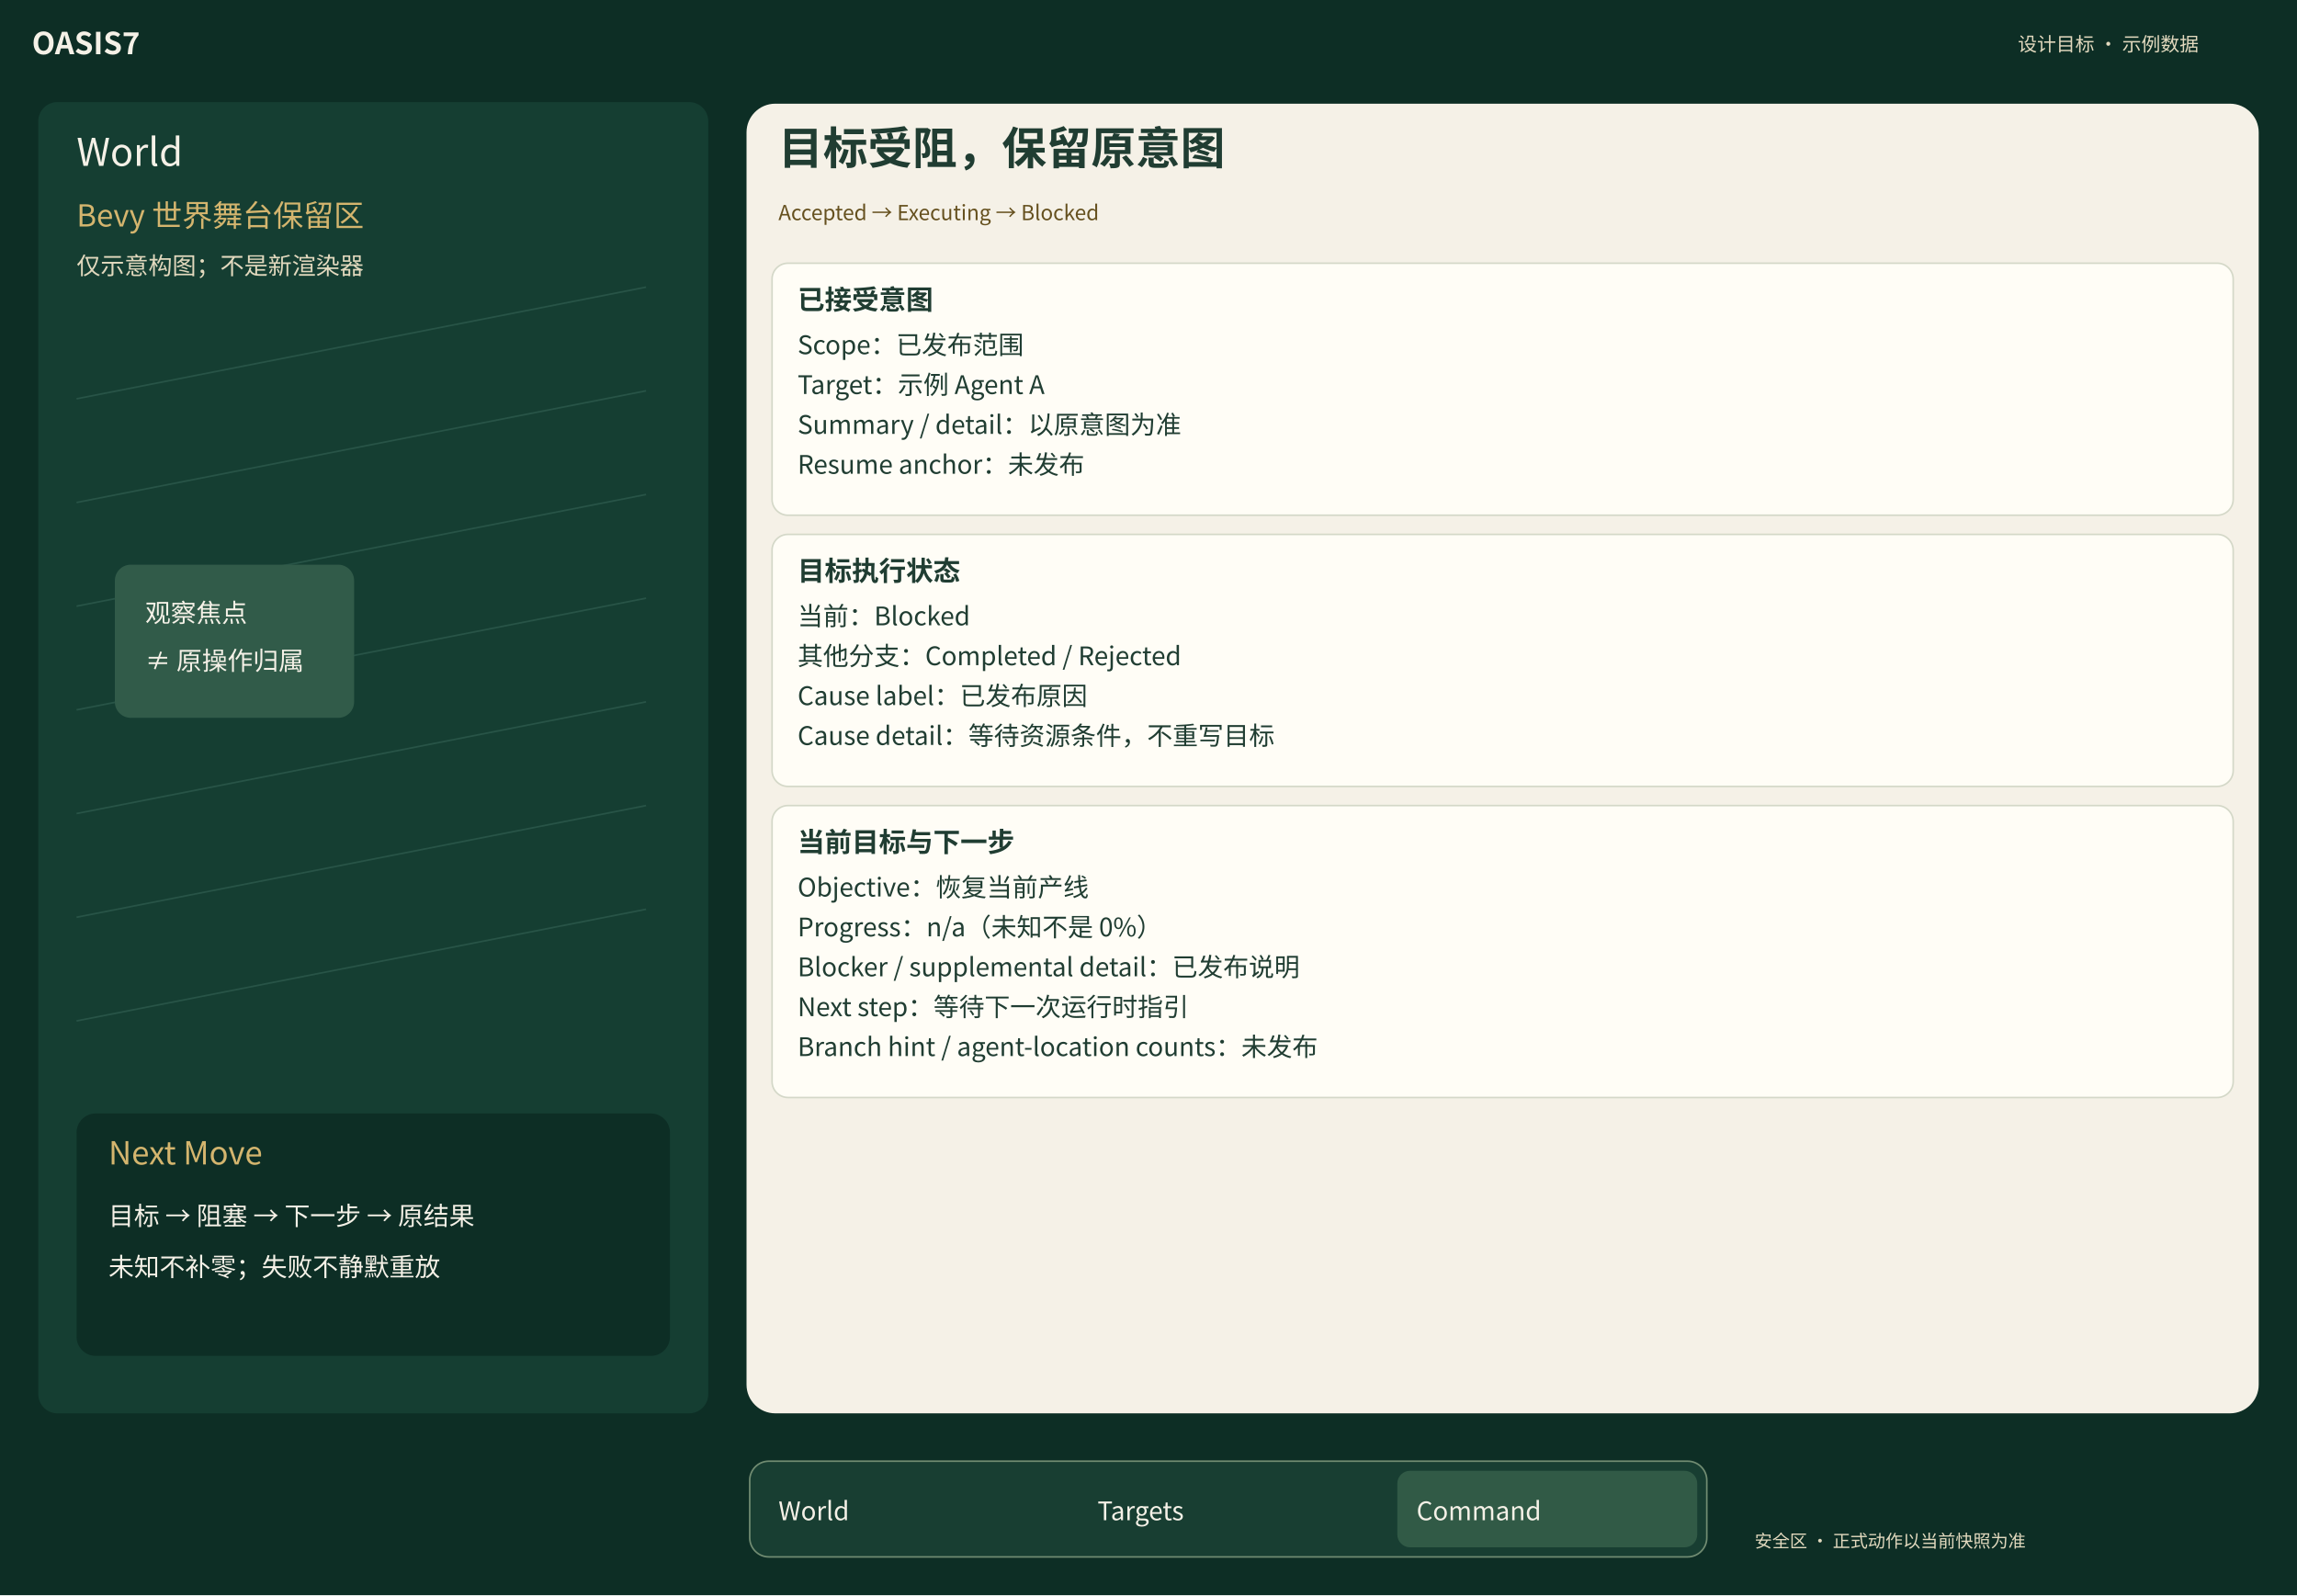
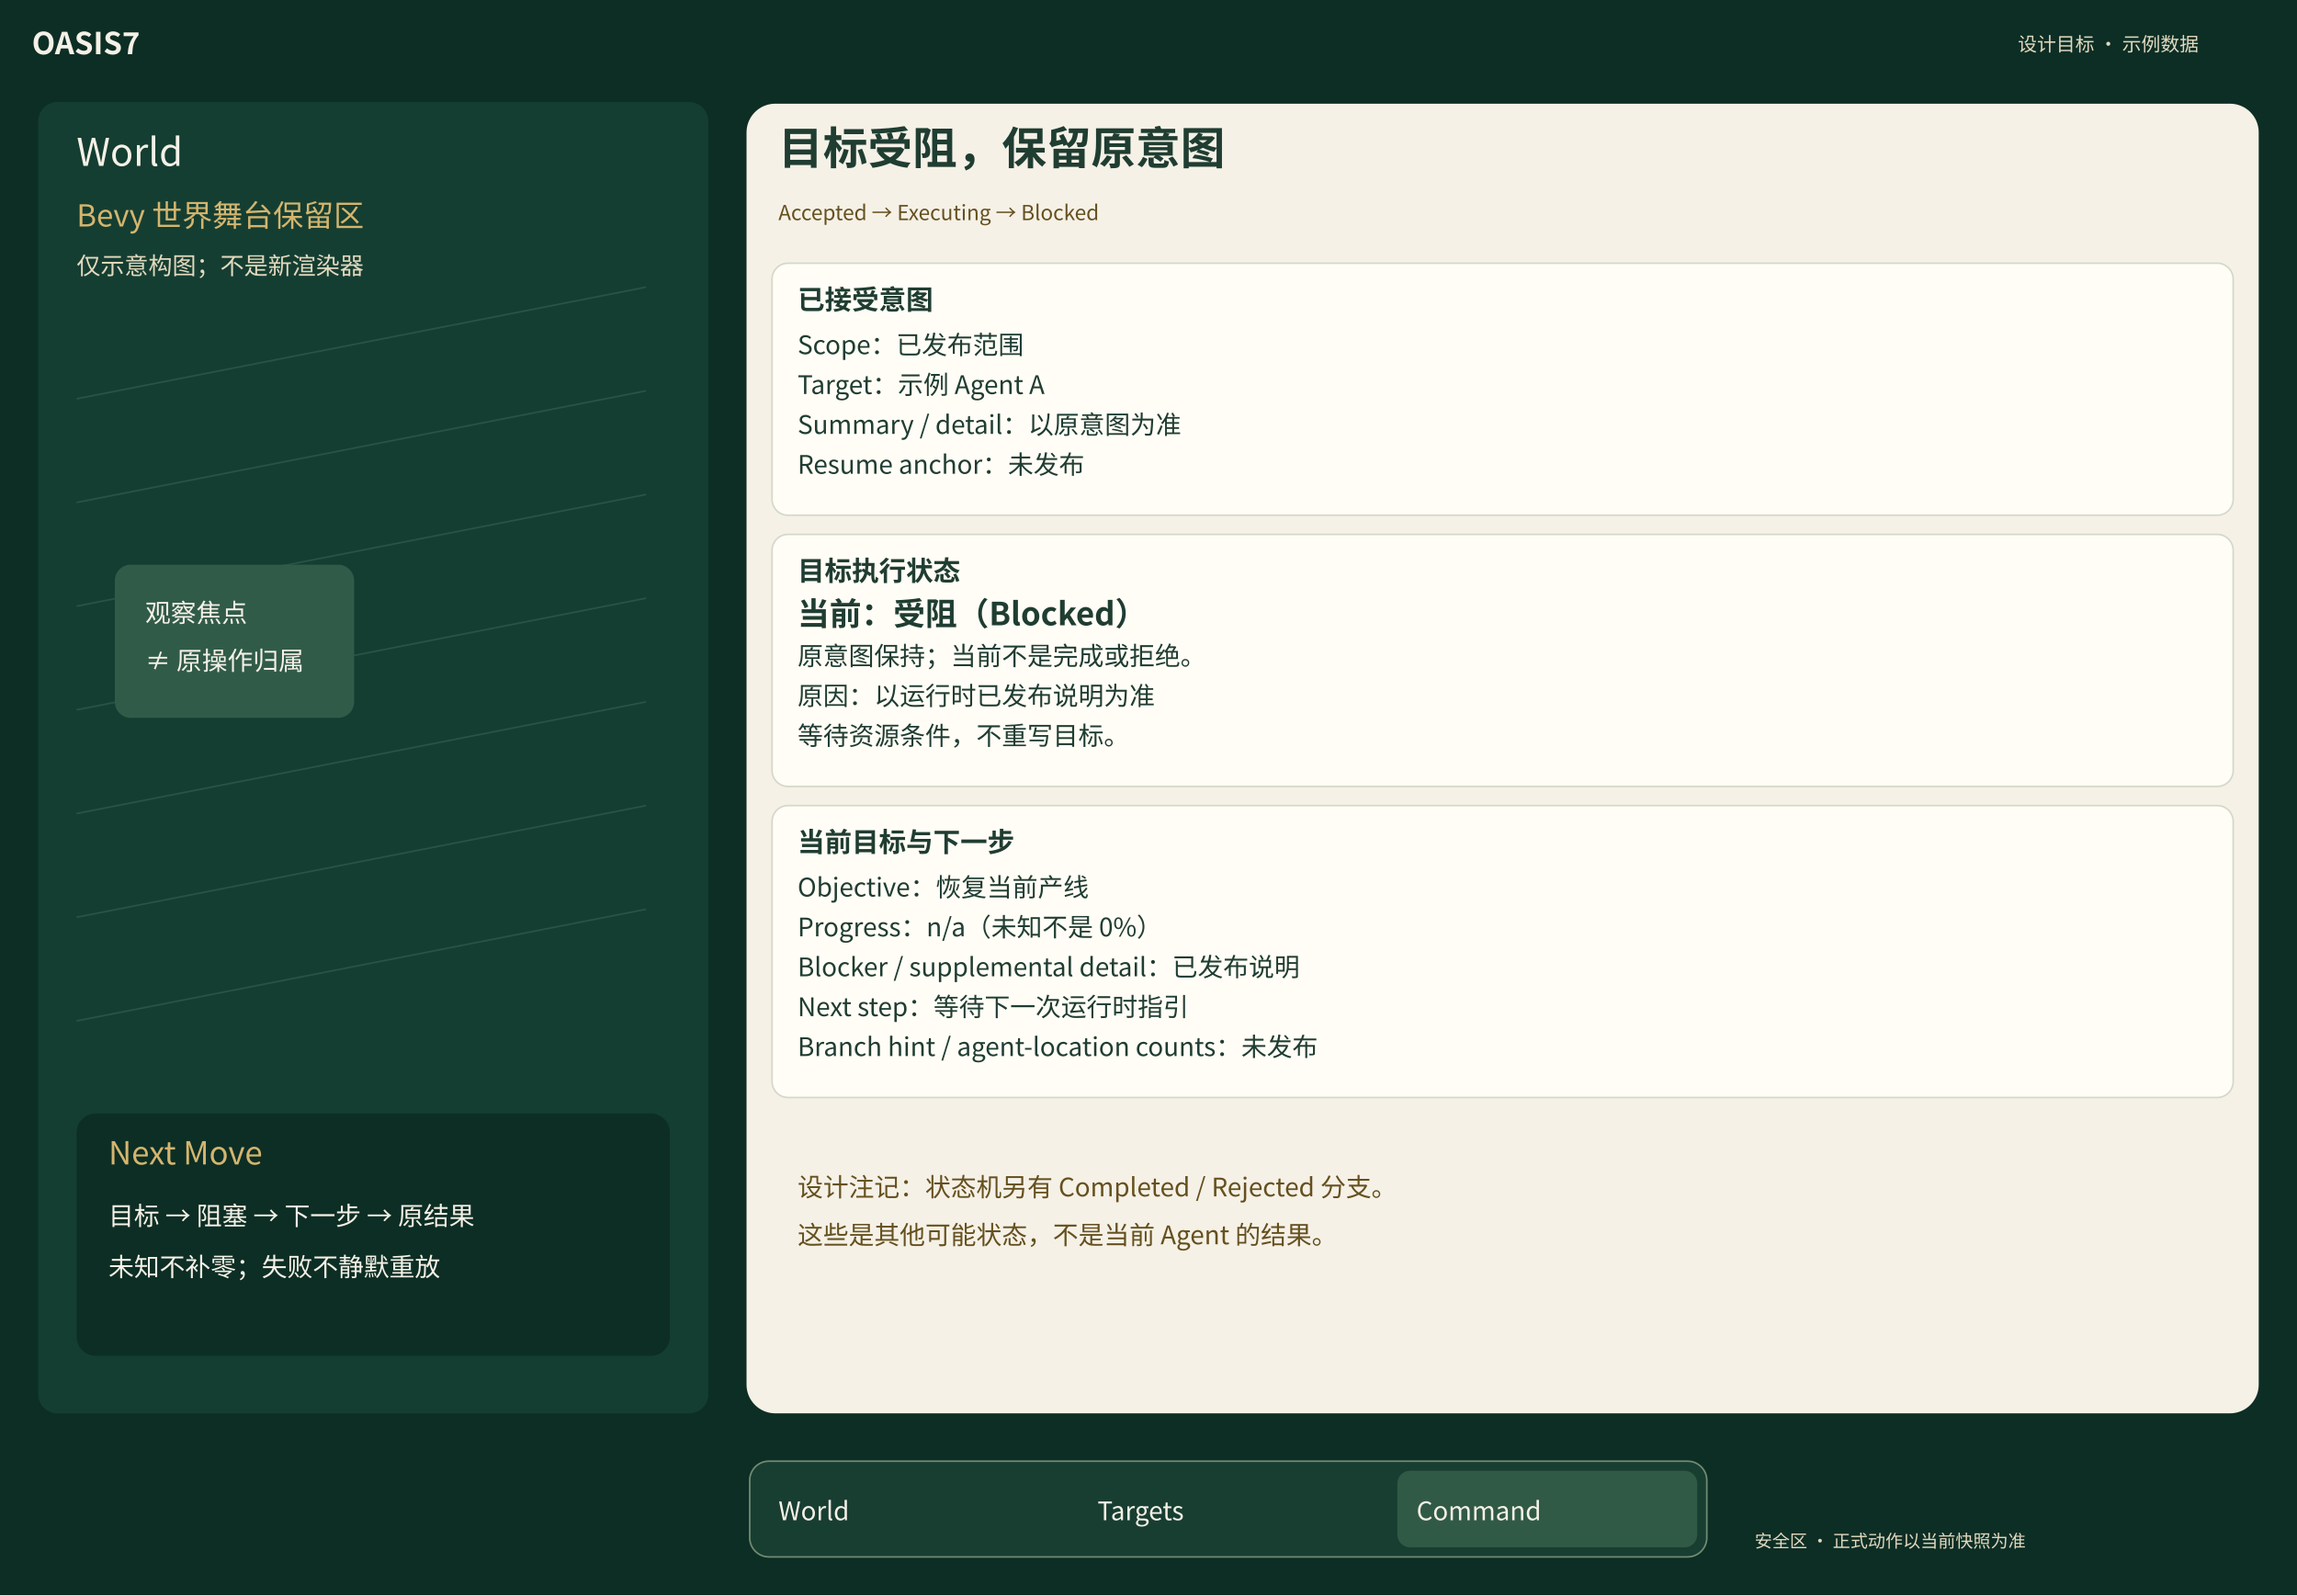
<svg xmlns="http://www.w3.org/2000/svg" width="1440" height="1000" viewBox="0 0 1440 1000">
  <rect x="0" y="0" width="1440" height="1000" rx="0" fill="#0d2e25" stroke="none" />
  <text x="20" y="34" font-family="Noto Sans CJK SC" font-size="19" font-weight="700" fill="#f5f1e7">OASIS7</text>
  <text x="1265" y="32" font-family="Noto Sans CJK SC" font-size="12" font-weight="400" fill="#e2d9be">设计目标 · 示例数据</text>
  <rect x="24" y="64" width="420" height="822" rx="12" fill="#153e32" stroke="none" />
  <text x="48" y="104" font-family="Noto Sans CJK SC" font-size="24" font-weight="400" fill="#f5f1e7">World</text>
  <text x="48" y="142" font-family="Noto Sans CJK SC" font-size="19" font-weight="400" fill="#d4b56e">Bevy 世界舞台保留区</text>
  <text x="48" y="172" font-family="Noto Sans CJK SC" font-size="15" font-weight="400" fill="#e2d9be">仅示意构图；不是新渲染器</text>
  <path d="M 48 250 L 405 180" stroke="#285447" fill="none" />
  <path d="M 48 315 L 405 245" stroke="#285447" fill="none" />
  <path d="M 48 380 L 405 310" stroke="#285447" fill="none" />
  <path d="M 48 445 L 405 375" stroke="#285447" fill="none" />
  <path d="M 48 510 L 405 440" stroke="#285447" fill="none" />
  <path d="M 48 575 L 405 505" stroke="#285447" fill="none" />
  <path d="M 48 640 L 405 570" stroke="#285447" fill="none" />
  <rect x="72" y="354" width="150" height="96" rx="10" fill="#315b49" stroke="none" />
  <text x="91" y="390" font-family="Noto Sans CJK SC" font-size="16" font-weight="400" fill="#f5f1e7">观察焦点</text>
  <text x="91" y="420" font-family="Noto Sans CJK SC" font-size="16" font-weight="400" fill="#f5f1e7">≠ 原操作归属</text>
  <rect x="48" y="698" width="372" height="152" rx="12" fill="#0d2e25" stroke="none" />
  <text x="68" y="730" font-family="Noto Sans CJK SC" font-size="20" font-weight="400" fill="#d4b56e">Next Move</text>
  <text x="68" y="768" font-family="Noto Sans CJK SC" font-size="16" font-weight="400" fill="#f5f1e7">目标 → 阻塞 → 下一步 → 原结果</text>
  <text x="68" y="800" font-family="Noto Sans CJK SC" font-size="16" font-weight="400" fill="#f5f1e7">未知不补零；失败不静默重放</text>
  <rect x="468" y="65" width="948" height="821" rx="18" fill="#f5f1e7" stroke="none" />
  <text x="488" y="103" font-family="Noto Sans CJK SC" font-size="28" font-weight="700" fill="#203d32">目标受阻，保留原意图</text>
  <text x="488" y="138" font-family="Noto Sans CJK SC" font-size="13" font-weight="400" fill="#65501e">Accepted → Executing → Blocked</text>
  <rect x="484" y="165" width="916" height="158" rx="10" fill="#fffdf6" stroke="#d4d8c8" />
  <text x="500" y="194" font-family="Noto Sans CJK SC" font-size="17" font-weight="700" fill="#203d32">已接受意图</text>
  <text x="500" y="222" font-family="Noto Sans CJK SC" font-size="16" font-weight="400" fill="#203d32">Scope：已发布范围</text>
  <text x="500" y="247" font-family="Noto Sans CJK SC" font-size="16" font-weight="400" fill="#203d32">Target：示例 Agent A</text>
  <text x="500" y="272" font-family="Noto Sans CJK SC" font-size="16" font-weight="400" fill="#203d32">Summary / detail：以原意图为准</text>
  <text x="500" y="297" font-family="Noto Sans CJK SC" font-size="16" font-weight="400" fill="#203d32">Resume anchor：未发布</text>
  <rect x="484" y="335" width="916" height="158" rx="10" fill="#fffdf6" stroke="#d4d8c8" />
  <text x="500" y="364" font-family="Noto Sans CJK SC" font-size="17" font-weight="700" fill="#203d32">目标执行状态</text>
-   <text x="500" y="392" font-family="Noto Sans CJK SC" font-size="16" font-weight="400" fill="#203d32">当前：Blocked</text>
-   <text x="500" y="417" font-family="Noto Sans CJK SC" font-size="16" font-weight="400" fill="#203d32">其他分支：Completed / Rejected</text>
-   <text x="500" y="442" font-family="Noto Sans CJK SC" font-size="16" font-weight="400" fill="#203d32">Cause label：已发布原因</text>
-   <text x="500" y="467" font-family="Noto Sans CJK SC" font-size="16" font-weight="400" fill="#203d32">Cause detail：等待资源条件，不重写目标</text>
+   <text x="500" y="392" font-family="Noto Sans CJK SC" font-size="20" font-weight="700" fill="#203d32">当前：受阻（Blocked）</text>
+   <text x="500" y="417" font-family="Noto Sans CJK SC" font-size="16" font-weight="400" fill="#203d32">原意图保持；当前不是完成或拒绝。</text>
+   <text x="500" y="442" font-family="Noto Sans CJK SC" font-size="16" font-weight="400" fill="#203d32">原因：以运行时已发布说明为准</text>
+   <text x="500" y="467" font-family="Noto Sans CJK SC" font-size="16" font-weight="400" fill="#203d32">等待资源条件，不重写目标。</text>
  <rect x="484" y="505" width="916" height="183" rx="10" fill="#fffdf6" stroke="#d4d8c8" />
  <text x="500" y="534" font-family="Noto Sans CJK SC" font-size="17" font-weight="700" fill="#203d32">当前目标与下一步</text>
  <text x="500" y="562" font-family="Noto Sans CJK SC" font-size="16" font-weight="400" fill="#203d32">Objective：恢复当前产线</text>
  <text x="500" y="587" font-family="Noto Sans CJK SC" font-size="16" font-weight="400" fill="#203d32">Progress：n/a（未知不是 0%）</text>
  <text x="500" y="612" font-family="Noto Sans CJK SC" font-size="16" font-weight="400" fill="#203d32">Blocker / supplemental detail：已发布说明</text>
  <text x="500" y="637" font-family="Noto Sans CJK SC" font-size="16" font-weight="400" fill="#203d32">Next step：等待下一次运行时指引</text>
  <text x="500" y="662" font-family="Noto Sans CJK SC" font-size="16" font-weight="400" fill="#203d32">Branch hint / agent-location counts：未发布</text>
  <rect x="470" y="916" width="600" height="60" rx="12" fill="#183e32" stroke="#718c72" />
  <rect x="476.0" y="922" width="188.0" height="48" rx="8" fill="#183e32" stroke="none" />
  <text x="488.0" y="953" font-family="Noto Sans CJK SC" font-size="16" font-weight="400" fill="#f5f1e7">World</text>
  <rect x="676.0" y="922" width="188.0" height="48" rx="8" fill="#183e32" stroke="none" />
  <text x="688.0" y="953" font-family="Noto Sans CJK SC" font-size="16" font-weight="400" fill="#f5f1e7">Targets</text>
  <rect x="876.0" y="922" width="188.0" height="48" rx="8" fill="#315a46" stroke="none" />
  <text x="888.0" y="953" font-family="Noto Sans CJK SC" font-size="16" font-weight="400" fill="#f5f1e7">Command</text>
  <text x="1100" y="970" font-family="Noto Sans CJK SC" font-size="11" font-weight="400" fill="#e2d9be">安全区 · 正式动作以当前快照为准</text>
+   <text x="500" y="750" font-family="Noto Sans CJK SC" font-size="16" fill="#65501e">设计注记：状态机另有 Completed / Rejected 分支。</text>
+   <text x="500" y="780" font-family="Noto Sans CJK SC" font-size="16" fill="#65501e">这些是其他可能状态，不是当前 Agent 的结果。</text>
</svg>
